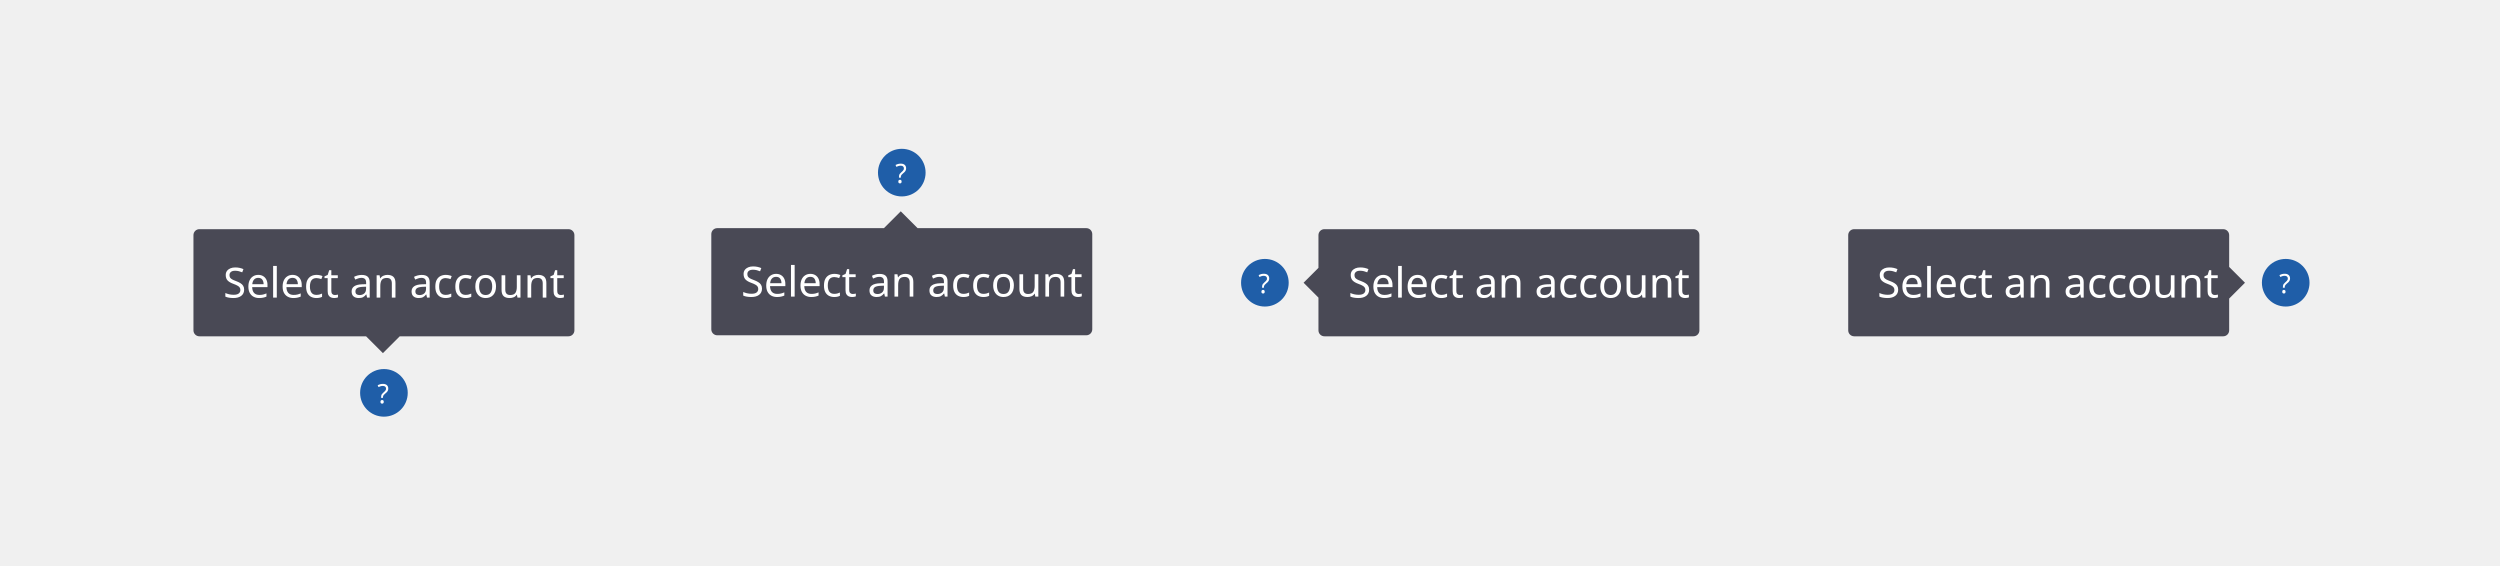
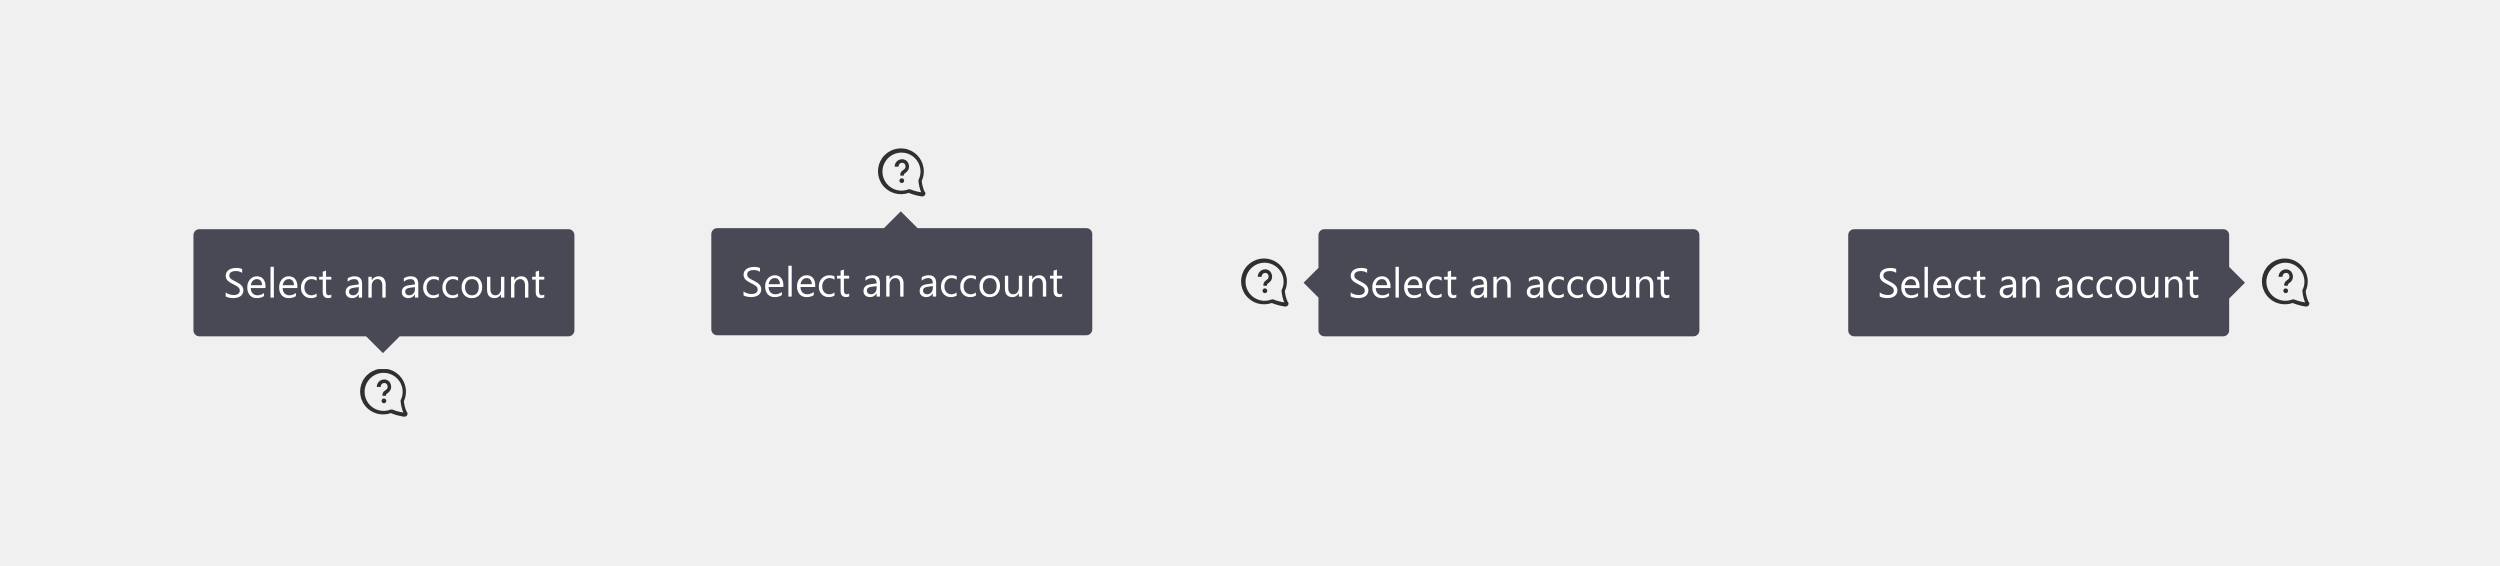
<svg xmlns="http://www.w3.org/2000/svg" width="840" height="190" viewBox="0 0 840 190">
  <defs>
-     <clipPath id="clip-Artboard_1">
+     <clipPath id="clip-path">
+       <rect id="Rectangle_8224" data-name="Rectangle 8224" width="16" height="16" fill="none" />
+     </clipPath>
+     <clipPath id="clip-tooltips-positioning">
      <rect width="840" height="190" />
    </clipPath>
  </defs>
-   <g id="Artboard_1" data-name="Artboard – 1" clip-path="url(#clip-Artboard_1)">
+   <g id="tooltips-positioning" clip-path="url(#clip-tooltips-positioning)">
    <g id="Group_13725" data-name="Group 13725" transform="translate(-22 3)">
      <g id="Group_13723" data-name="Group 13723" transform="translate(12)">
-         <g id="Group_13709" data-name="Group 13709" transform="translate(358 -1108)">
-           <circle id="Ellipse_365" data-name="Ellipse 365" cx="8" cy="8" r="8" transform="translate(412 1192)" fill="#1f5ea8" />
-           <text id="_" data-name="?" transform="translate(417.786 1203.5)" fill="#fff" font-size="9" font-family="SegoeUI, Segoe UI">
-             <tspan x="0" y="0">?</tspan>
-           </text>
-         </g>
-         <g id="Tooltip-_Right_4" data-name="Tooltip- Right – 4" transform="translate(631 74)">
+         <g id="Component_4" data-name="Component 4" transform="translate(631 74)">
          <path id="Union_10" data-name="Union 10" d="M-1412-2862a2,2,0,0,1-2-2v-32a2,2,0,0,1,2-2h124a2,2,0,0,1,2,2v10.687l5.314,5.314-5.314,5.313V-2864a2,2,0,0,1-2,2Z" transform="translate(1414 2898)" fill="#494955" />
-           <text id="Select_an_account" data-name="Select an account" transform="translate(118 23)" fill="#fff" font-size="14" font-family="SegoeUI, Segoe UI">
-             <tspan x="-108.247" y="0">Select an account</tspan>
-           </text>
+           <path id="Path_8037" data-name="Path 8037" d="M-107.42-.4V-1.75a2.629,2.629,0,0,0,.557.369,4.514,4.514,0,0,0,.684.277,5.442,5.442,0,0,0,.721.174,4.021,4.021,0,0,0,.67.062,2.624,2.624,0,0,0,1.583-.393,1.33,1.33,0,0,0,.523-1.131,1.328,1.328,0,0,0-.174-.69,1.964,1.964,0,0,0-.482-.537,4.782,4.782,0,0,0-.728-.465q-.42-.222-.906-.468-.513-.26-.957-.526a4.147,4.147,0,0,1-.772-.588,2.452,2.452,0,0,1-.516-.728,2.253,2.253,0,0,1-.188-.954,2.242,2.242,0,0,1,.294-1.166,2.521,2.521,0,0,1,.772-.817,3.5,3.5,0,0,1,1.09-.479A4.992,4.992,0,0,1-104-9.967a4.781,4.781,0,0,1,2.112.349v1.292a3.829,3.829,0,0,0-2.229-.6,3.665,3.665,0,0,0-.752.079,2.124,2.124,0,0,0-.67.256,1.484,1.484,0,0,0-.479.458,1.216,1.216,0,0,0-.185.684,1.407,1.407,0,0,0,.14.649,1.592,1.592,0,0,0,.414.5,4.119,4.119,0,0,0,.667.438q.393.212.906.465t1,.547a4.562,4.562,0,0,1,.827.636,2.825,2.825,0,0,1,.564.772,2.171,2.171,0,0,1,.208.971,2.462,2.462,0,0,1-.284,1.227,2.328,2.328,0,0,1-.766.817,3.344,3.344,0,0,1-1.111.455,6.084,6.084,0,0,1-1.326.14,5.4,5.4,0,0,1-.574-.038q-.342-.038-.7-.109a5.69,5.69,0,0,1-.673-.178A2.1,2.1,0,0,1-107.42-.4ZM-94.049-3.22h-4.942a2.618,2.618,0,0,0,.629,1.8,2.168,2.168,0,0,0,1.654.636,3.439,3.439,0,0,0,2.174-.779V-.506a4.063,4.063,0,0,1-2.44.67A2.959,2.959,0,0,1-99.306-.79a3.9,3.9,0,0,1-.848-2.683,3.828,3.828,0,0,1,.926-2.663,2.97,2.97,0,0,1,2.3-1.029,2.632,2.632,0,0,1,2.126.889,3.705,3.705,0,0,1,.752,2.468ZM-95.2-4.17a2.281,2.281,0,0,0-.468-1.511,1.6,1.6,0,0,0-1.282-.54,1.811,1.811,0,0,0-1.347.567,2.575,2.575,0,0,0-.684,1.483ZM-91.232,0h-1.121V-10.363h1.121Zm7.9-3.22h-4.942a2.618,2.618,0,0,0,.629,1.8A2.168,2.168,0,0,0-86-.779a3.439,3.439,0,0,0,2.174-.779V-.506a4.063,4.063,0,0,1-2.44.67A2.959,2.959,0,0,1-88.594-.79a3.9,3.9,0,0,1-.848-2.683,3.828,3.828,0,0,1,.926-2.663,2.97,2.97,0,0,1,2.3-1.029,2.632,2.632,0,0,1,2.126.889,3.705,3.705,0,0,1,.752,2.468Zm-1.148-.95a2.281,2.281,0,0,0-.468-1.511,1.6,1.6,0,0,0-1.282-.54,1.811,1.811,0,0,0-1.347.567,2.575,2.575,0,0,0-.684,1.483ZM-76.87-.321a3.643,3.643,0,0,1-1.914.485A3.169,3.169,0,0,1-81.2-.81a3.53,3.53,0,0,1-.919-2.526,3.881,3.881,0,0,1,.991-2.779,3.467,3.467,0,0,1,2.646-1.049,3.682,3.682,0,0,1,1.627.342v1.148a2.85,2.85,0,0,0-1.668-.547,2.254,2.254,0,0,0-1.76.769,2.918,2.918,0,0,0-.687,2.02,2.779,2.779,0,0,0,.646,1.941,2.227,2.227,0,0,0,1.733.711,2.81,2.81,0,0,0,1.723-.608Zm4.942.253A2.161,2.161,0,0,1-72.974.15q-1.839,0-1.839-2.051V-6.043h-1.2V-7h1.2V-8.709l1.121-.362V-7h1.764v.957h-1.764V-2.1a1.635,1.635,0,0,0,.239,1,.955.955,0,0,0,.793.3,1.179,1.179,0,0,0,.731-.232ZM-61.585,0h-1.121V-1.094h-.027A2.347,2.347,0,0,1-64.887.164,2.3,2.3,0,0,1-66.524-.39a1.918,1.918,0,0,1-.591-1.47q0-1.962,2.311-2.283l2.1-.294q0-1.784-1.442-1.784a3.446,3.446,0,0,0-2.283.861V-6.508a4.338,4.338,0,0,1,2.379-.656q2.468,0,2.468,2.611Zm-1.121-3.541-1.688.232a2.741,2.741,0,0,0-1.176.386,1.114,1.114,0,0,0-.4.981A1.068,1.068,0,0,0-65.6-1.1a1.413,1.413,0,0,0,.974.325,1.8,1.8,0,0,0,1.377-.584,2.088,2.088,0,0,0,.543-1.48ZM-53.662,0h-1.121V-3.992q0-2.229-1.627-2.229a1.765,1.765,0,0,0-1.391.632,2.344,2.344,0,0,0-.55,1.6V0h-1.121V-7h1.121v1.162h.027a2.526,2.526,0,0,1,2.3-1.326,2.142,2.142,0,0,1,1.757.742,3.3,3.3,0,0,1,.608,2.143ZM-42.7,0h-1.121V-1.094h-.027A2.347,2.347,0,0,1-46.006.164,2.3,2.3,0,0,1-47.643-.39a1.918,1.918,0,0,1-.591-1.47q0-1.962,2.311-2.283l2.1-.294q0-1.784-1.442-1.784a3.446,3.446,0,0,0-2.283.861V-6.508a4.338,4.338,0,0,1,2.379-.656q2.468,0,2.468,2.611Zm-1.121-3.541-1.688.232a2.741,2.741,0,0,0-1.176.386,1.114,1.114,0,0,0-.4.981,1.068,1.068,0,0,0,.366.837,1.413,1.413,0,0,0,.974.325,1.8,1.8,0,0,0,1.377-.584,2.088,2.088,0,0,0,.543-1.48Zm8,3.22a3.643,3.643,0,0,1-1.914.485A3.169,3.169,0,0,1-40.151-.81a3.53,3.53,0,0,1-.919-2.526,3.881,3.881,0,0,1,.991-2.779,3.468,3.468,0,0,1,2.646-1.049,3.682,3.682,0,0,1,1.627.342v1.148a2.85,2.85,0,0,0-1.668-.547,2.254,2.254,0,0,0-1.76.769,2.918,2.918,0,0,0-.687,2.02,2.779,2.779,0,0,0,.646,1.941,2.227,2.227,0,0,0,1.733.711,2.81,2.81,0,0,0,1.723-.608Zm6.467,0a3.643,3.643,0,0,1-1.914.485A3.169,3.169,0,0,1-33.684-.81,3.53,3.53,0,0,1-34.6-3.336a3.881,3.881,0,0,1,.991-2.779,3.468,3.468,0,0,1,2.646-1.049,3.682,3.682,0,0,1,1.627.342v1.148a2.85,2.85,0,0,0-1.668-.547,2.254,2.254,0,0,0-1.76.769,2.918,2.918,0,0,0-.687,2.02,2.779,2.779,0,0,0,.646,1.941,2.227,2.227,0,0,0,1.733.711,2.81,2.81,0,0,0,1.723-.608Zm4.621.485A3.247,3.247,0,0,1-27.21-.817a3.633,3.633,0,0,1-.926-2.6,3.785,3.785,0,0,1,.964-2.755,3.465,3.465,0,0,1,2.6-.991,3.14,3.14,0,0,1,2.444.964,3.822,3.822,0,0,1,.878,2.673,3.761,3.761,0,0,1-.947,2.683A3.317,3.317,0,0,1-24.732.164Zm.082-6.385a2.132,2.132,0,0,0-1.709.735,3.018,3.018,0,0,0-.629,2.027A2.854,2.854,0,0,0-26.353-1.5a2.161,2.161,0,0,0,1.7.718,2.049,2.049,0,0,0,1.671-.7,3.055,3.055,0,0,0,.584-2,3.108,3.108,0,0,0-.584-2.023A2.04,2.04,0,0,0-24.65-6.221ZM-13.795,0h-1.121V-1.107h-.027A2.3,2.3,0,0,1-17.1.164q-2.5,0-2.5-2.98V-7h1.114v4.006q0,2.215,1.7,2.215a1.715,1.715,0,0,0,1.35-.6,2.315,2.315,0,0,0,.53-1.583V-7h1.121Zm8.073,0H-6.843V-3.992q0-2.229-1.627-2.229a1.765,1.765,0,0,0-1.391.632,2.344,2.344,0,0,0-.55,1.6V0h-1.121V-7h1.121v1.162h.027a2.526,2.526,0,0,1,2.3-1.326,2.142,2.142,0,0,1,1.757.742,3.3,3.3,0,0,1,.608,2.143ZM-.362-.068A2.161,2.161,0,0,1-1.408.15Q-3.247.15-3.247-1.9V-6.043h-1.2V-7h1.2V-8.709l1.121-.362V-7H-.362v.957H-2.126V-2.1a1.635,1.635,0,0,0,.239,1,.955.955,0,0,0,.793.3,1.179,1.179,0,0,0,.731-.232Z" transform="translate(118 23)" fill="#fff" />
        </g>
      </g>
      <g id="Group_13722" data-name="Group 13722" transform="translate(12)">
-         <g id="Group_13708" data-name="Group 13708" transform="translate(15 -1108)">
-           <circle id="Ellipse_365-2" data-name="Ellipse 365" cx="8" cy="8" r="8" transform="translate(412 1192)" fill="#1f5ea8" />
-           <text id="_2" data-name="?" transform="translate(417.786 1203.5)" fill="#fff" font-size="9" font-family="SegoeUI, Segoe UI">
-             <tspan x="0" y="0">?</tspan>
-           </text>
-         </g>
-         <g id="Tooltip-_Right_3" data-name="Tooltip- Right – 3" transform="translate(448 74)">
+         <g id="Component_3" data-name="Component 3" transform="translate(448 74)">
          <path id="Union_10-2" data-name="Union 10" d="M-1370-2862a2,2,0,0,1-2-2v-11l-5-5,5-5v-11a2,2,0,0,1,2-2h124a2,2,0,0,1,2,2v32a2,2,0,0,1-2,2Z" transform="translate(1377 2898)" fill="#494955" />
-           <text id="Select_an_account-2" data-name="Select an account" transform="translate(15 23)" fill="#fff" font-size="14" font-family="SegoeUI, Segoe UI">
-             <tspan x="0" y="0">Select an account</tspan>
-           </text>
+           <path id="Path_8036" data-name="Path 8036" d="M.827-.4V-1.75a2.629,2.629,0,0,0,.557.369,4.514,4.514,0,0,0,.684.277,5.442,5.442,0,0,0,.721.174,4.021,4.021,0,0,0,.67.062,2.624,2.624,0,0,0,1.583-.393,1.33,1.33,0,0,0,.523-1.131,1.328,1.328,0,0,0-.174-.69,1.964,1.964,0,0,0-.482-.537,4.782,4.782,0,0,0-.728-.465q-.42-.222-.906-.468-.513-.26-.957-.526a4.147,4.147,0,0,1-.772-.588A2.452,2.452,0,0,1,1.029-6.4a2.253,2.253,0,0,1-.188-.954,2.242,2.242,0,0,1,.294-1.166,2.521,2.521,0,0,1,.772-.817A3.5,3.5,0,0,1,3-9.81a4.992,4.992,0,0,1,1.248-.157,4.781,4.781,0,0,1,2.112.349v1.292a3.829,3.829,0,0,0-2.229-.6,3.665,3.665,0,0,0-.752.079,2.124,2.124,0,0,0-.67.256,1.484,1.484,0,0,0-.479.458,1.216,1.216,0,0,0-.185.684,1.407,1.407,0,0,0,.14.649,1.592,1.592,0,0,0,.414.5,4.119,4.119,0,0,0,.667.438q.393.212.906.465t1,.547A4.562,4.562,0,0,1,6-4.218a2.825,2.825,0,0,1,.564.772,2.171,2.171,0,0,1,.208.971,2.462,2.462,0,0,1-.284,1.227,2.328,2.328,0,0,1-.766.817A3.344,3.344,0,0,1,4.607.024a6.084,6.084,0,0,1-1.326.14A5.4,5.4,0,0,1,2.707.126Q2.365.089,2.01.017a5.689,5.689,0,0,1-.673-.178A2.1,2.1,0,0,1,.827-.4ZM14.2-3.22H9.256a2.618,2.618,0,0,0,.629,1.8,2.168,2.168,0,0,0,1.654.636,3.439,3.439,0,0,0,2.174-.779V-.506a4.063,4.063,0,0,1-2.44.67A2.959,2.959,0,0,1,8.941-.79a3.9,3.9,0,0,1-.848-2.683A3.828,3.828,0,0,1,9.02-6.135a2.97,2.97,0,0,1,2.3-1.029,2.632,2.632,0,0,1,2.126.889A3.705,3.705,0,0,1,14.2-3.808ZM13.05-4.17a2.281,2.281,0,0,0-.468-1.511,1.6,1.6,0,0,0-1.282-.54,1.811,1.811,0,0,0-1.347.567A2.575,2.575,0,0,0,9.27-4.17ZM17.015,0H15.894V-10.363h1.121Zm7.9-3.22H19.968a2.618,2.618,0,0,0,.629,1.8,2.168,2.168,0,0,0,1.654.636,3.439,3.439,0,0,0,2.174-.779V-.506a4.063,4.063,0,0,1-2.44.67A2.959,2.959,0,0,1,19.653-.79a3.9,3.9,0,0,1-.848-2.683,3.828,3.828,0,0,1,.926-2.663,2.97,2.97,0,0,1,2.3-1.029,2.632,2.632,0,0,1,2.126.889,3.705,3.705,0,0,1,.752,2.468Zm-1.148-.95a2.281,2.281,0,0,0-.468-1.511,1.6,1.6,0,0,0-1.282-.54,1.811,1.811,0,0,0-1.347.567,2.575,2.575,0,0,0-.684,1.483ZM31.377-.321a3.643,3.643,0,0,1-1.914.485A3.169,3.169,0,0,1,27.046-.81a3.53,3.53,0,0,1-.919-2.526,3.881,3.881,0,0,1,.991-2.779,3.467,3.467,0,0,1,2.646-1.049,3.682,3.682,0,0,1,1.627.342v1.148a2.85,2.85,0,0,0-1.668-.547,2.254,2.254,0,0,0-1.76.769,2.918,2.918,0,0,0-.687,2.02,2.779,2.779,0,0,0,.646,1.941,2.227,2.227,0,0,0,1.733.711,2.81,2.81,0,0,0,1.723-.608Zm4.942.253A2.161,2.161,0,0,1,35.273.15Q33.435.15,33.435-1.9V-6.043h-1.2V-7h1.2V-8.709l1.121-.362V-7h1.764v.957H34.556V-2.1a1.635,1.635,0,0,0,.239,1,.955.955,0,0,0,.793.3,1.179,1.179,0,0,0,.731-.232ZM46.662,0H45.541V-1.094h-.027A2.347,2.347,0,0,1,43.36.164,2.3,2.3,0,0,1,41.723-.39a1.918,1.918,0,0,1-.591-1.47q0-1.962,2.311-2.283l2.1-.294q0-1.784-1.442-1.784a3.446,3.446,0,0,0-2.283.861V-6.508a4.338,4.338,0,0,1,2.379-.656q2.468,0,2.468,2.611ZM45.541-3.541l-1.688.232a2.741,2.741,0,0,0-1.176.386,1.114,1.114,0,0,0-.4.981,1.068,1.068,0,0,0,.366.837,1.413,1.413,0,0,0,.974.325A1.8,1.8,0,0,0,45-1.364a2.088,2.088,0,0,0,.543-1.48ZM54.585,0H53.464V-3.992q0-2.229-1.627-2.229a1.765,1.765,0,0,0-1.391.632,2.344,2.344,0,0,0-.55,1.6V0H48.774V-7H49.9v1.162h.027a2.526,2.526,0,0,1,2.3-1.326,2.142,2.142,0,0,1,1.757.742,3.3,3.3,0,0,1,.608,2.143ZM65.543,0H64.422V-1.094h-.027A2.347,2.347,0,0,1,62.241.164,2.3,2.3,0,0,1,60.6-.39a1.918,1.918,0,0,1-.591-1.47q0-1.962,2.311-2.283l2.1-.294q0-1.784-1.442-1.784a3.446,3.446,0,0,0-2.283.861V-6.508a4.338,4.338,0,0,1,2.379-.656q2.468,0,2.468,2.611ZM64.422-3.541l-1.688.232a2.741,2.741,0,0,0-1.176.386,1.114,1.114,0,0,0-.4.981,1.068,1.068,0,0,0,.366.837,1.413,1.413,0,0,0,.974.325,1.8,1.8,0,0,0,1.377-.584,2.088,2.088,0,0,0,.543-1.48Zm8,3.22a3.643,3.643,0,0,1-1.914.485A3.169,3.169,0,0,1,68.1-.81a3.53,3.53,0,0,1-.919-2.526,3.881,3.881,0,0,1,.991-2.779,3.467,3.467,0,0,1,2.646-1.049,3.682,3.682,0,0,1,1.627.342v1.148a2.85,2.85,0,0,0-1.668-.547,2.254,2.254,0,0,0-1.76.769,2.918,2.918,0,0,0-.687,2.02,2.779,2.779,0,0,0,.646,1.941A2.227,2.227,0,0,0,70.7-.779a2.81,2.81,0,0,0,1.723-.608Zm6.467,0a3.643,3.643,0,0,1-1.914.485A3.169,3.169,0,0,1,74.563-.81a3.53,3.53,0,0,1-.919-2.526,3.881,3.881,0,0,1,.991-2.779A3.467,3.467,0,0,1,77.28-7.164a3.682,3.682,0,0,1,1.627.342v1.148a2.85,2.85,0,0,0-1.668-.547,2.254,2.254,0,0,0-1.76.769,2.918,2.918,0,0,0-.687,2.02,2.779,2.779,0,0,0,.646,1.941,2.227,2.227,0,0,0,1.733.711,2.81,2.81,0,0,0,1.723-.608Zm4.621.485a3.247,3.247,0,0,1-2.478-.981,3.633,3.633,0,0,1-.926-2.6,3.785,3.785,0,0,1,.964-2.755,3.465,3.465,0,0,1,2.6-.991,3.14,3.14,0,0,1,2.444.964A3.822,3.822,0,0,1,87-3.527a3.761,3.761,0,0,1-.947,2.683A3.317,3.317,0,0,1,83.515.164ZM83.6-6.221a2.132,2.132,0,0,0-1.709.735,3.018,3.018,0,0,0-.629,2.027A2.854,2.854,0,0,0,81.895-1.5a2.161,2.161,0,0,0,1.7.718,2.049,2.049,0,0,0,1.671-.7,3.055,3.055,0,0,0,.584-2,3.108,3.108,0,0,0-.584-2.023A2.04,2.04,0,0,0,83.6-6.221ZM94.452,0H93.331V-1.107H93.3A2.3,2.3,0,0,1,91.144.164q-2.5,0-2.5-2.98V-7h1.114v4.006q0,2.215,1.7,2.215a1.715,1.715,0,0,0,1.35-.6,2.315,2.315,0,0,0,.53-1.583V-7h1.121Zm8.073,0H101.4V-3.992q0-2.229-1.627-2.229a1.765,1.765,0,0,0-1.391.632,2.344,2.344,0,0,0-.55,1.6V0H96.715V-7h1.121v1.162h.027a2.526,2.526,0,0,1,2.3-1.326,2.142,2.142,0,0,1,1.757.742,3.3,3.3,0,0,1,.608,2.143Zm5.359-.068a2.161,2.161,0,0,1-1.046.219Q105,.15,105-1.9V-6.043h-1.2V-7H105V-8.709l1.121-.362V-7h1.764v.957h-1.764V-2.1a1.635,1.635,0,0,0,.239,1,.955.955,0,0,0,.793.3,1.179,1.179,0,0,0,.731-.232Z" transform="translate(15 23)" fill="#fff" />
        </g>
      </g>
      <g id="Group_13724" data-name="Group 13724" transform="translate(-4 -3)">
-         <g id="Group_13707" data-name="Group 13707" transform="translate(-91 -1142)">
-           <circle id="Ellipse_365-3" data-name="Ellipse 365" cx="8" cy="8" r="8" transform="translate(412 1192)" fill="#1f5ea8" />
-           <text id="_3" data-name="?" transform="translate(417.786 1203.5)" fill="#fff" font-size="9" font-family="SegoeUI, Segoe UI">
-             <tspan x="0" y="0">?</tspan>
-           </text>
-         </g>
-         <g id="Tooltip-_Bottom_2" data-name="Tooltip- Bottom – 2" transform="translate(265 71)">
+         <g id="Component_2" data-name="Component 2" transform="translate(265 71)">
          <path id="Union_9" data-name="Union 9" d="M-1375-2856.344a2,2,0,0,1-2-2v-32a2,2,0,0,1,2-2h56l5.657-5.656,5.656,5.656H-1251a2,2,0,0,1,2,2v32a2,2,0,0,1-2,2Z" transform="translate(1377 2898)" fill="#494955" />
-           <text id="Select_an_account-3" data-name="Select an account" transform="translate(10 28.657)" fill="#fff" font-size="14" font-family="SegoeUI, Segoe UI">
-             <tspan x="0" y="0">Select an account</tspan>
-           </text>
+           <path id="Path_8035" data-name="Path 8035" d="M.827-.4V-1.75a2.629,2.629,0,0,0,.557.369,4.514,4.514,0,0,0,.684.277,5.442,5.442,0,0,0,.721.174,4.021,4.021,0,0,0,.67.062,2.624,2.624,0,0,0,1.583-.393,1.33,1.33,0,0,0,.523-1.131,1.328,1.328,0,0,0-.174-.69,1.964,1.964,0,0,0-.482-.537,4.782,4.782,0,0,0-.728-.465q-.42-.222-.906-.468-.513-.26-.957-.526a4.147,4.147,0,0,1-.772-.588A2.452,2.452,0,0,1,1.029-6.4a2.253,2.253,0,0,1-.188-.954,2.242,2.242,0,0,1,.294-1.166,2.521,2.521,0,0,1,.772-.817A3.5,3.5,0,0,1,3-9.81a4.992,4.992,0,0,1,1.248-.157,4.781,4.781,0,0,1,2.112.349v1.292a3.829,3.829,0,0,0-2.229-.6,3.665,3.665,0,0,0-.752.079,2.124,2.124,0,0,0-.67.256,1.484,1.484,0,0,0-.479.458,1.216,1.216,0,0,0-.185.684,1.407,1.407,0,0,0,.14.649,1.592,1.592,0,0,0,.414.5,4.119,4.119,0,0,0,.667.438q.393.212.906.465t1,.547A4.562,4.562,0,0,1,6-4.218a2.825,2.825,0,0,1,.564.772,2.171,2.171,0,0,1,.208.971,2.462,2.462,0,0,1-.284,1.227,2.328,2.328,0,0,1-.766.817A3.344,3.344,0,0,1,4.607.024a6.084,6.084,0,0,1-1.326.14A5.4,5.4,0,0,1,2.707.126Q2.365.089,2.01.017a5.689,5.689,0,0,1-.673-.178A2.1,2.1,0,0,1,.827-.4ZM14.2-3.22H9.256a2.618,2.618,0,0,0,.629,1.8,2.168,2.168,0,0,0,1.654.636,3.439,3.439,0,0,0,2.174-.779V-.506a4.063,4.063,0,0,1-2.44.67A2.959,2.959,0,0,1,8.941-.79a3.9,3.9,0,0,1-.848-2.683A3.828,3.828,0,0,1,9.02-6.135a2.97,2.97,0,0,1,2.3-1.029,2.632,2.632,0,0,1,2.126.889A3.705,3.705,0,0,1,14.2-3.808ZM13.05-4.17a2.281,2.281,0,0,0-.468-1.511,1.6,1.6,0,0,0-1.282-.54,1.811,1.811,0,0,0-1.347.567A2.575,2.575,0,0,0,9.27-4.17ZM17.015,0H15.894V-10.363h1.121Zm7.9-3.22H19.968a2.618,2.618,0,0,0,.629,1.8,2.168,2.168,0,0,0,1.654.636,3.439,3.439,0,0,0,2.174-.779V-.506a4.063,4.063,0,0,1-2.44.67A2.959,2.959,0,0,1,19.653-.79a3.9,3.9,0,0,1-.848-2.683,3.828,3.828,0,0,1,.926-2.663,2.97,2.97,0,0,1,2.3-1.029,2.632,2.632,0,0,1,2.126.889,3.705,3.705,0,0,1,.752,2.468Zm-1.148-.95a2.281,2.281,0,0,0-.468-1.511,1.6,1.6,0,0,0-1.282-.54,1.811,1.811,0,0,0-1.347.567,2.575,2.575,0,0,0-.684,1.483ZM31.377-.321a3.643,3.643,0,0,1-1.914.485A3.169,3.169,0,0,1,27.046-.81a3.53,3.53,0,0,1-.919-2.526,3.881,3.881,0,0,1,.991-2.779,3.467,3.467,0,0,1,2.646-1.049,3.682,3.682,0,0,1,1.627.342v1.148a2.85,2.85,0,0,0-1.668-.547,2.254,2.254,0,0,0-1.76.769,2.918,2.918,0,0,0-.687,2.02,2.779,2.779,0,0,0,.646,1.941,2.227,2.227,0,0,0,1.733.711,2.81,2.81,0,0,0,1.723-.608Zm4.942.253A2.161,2.161,0,0,1,35.273.15Q33.435.15,33.435-1.9V-6.043h-1.2V-7h1.2V-8.709l1.121-.362V-7h1.764v.957H34.556V-2.1a1.635,1.635,0,0,0,.239,1,.955.955,0,0,0,.793.3,1.179,1.179,0,0,0,.731-.232ZM46.662,0H45.541V-1.094h-.027A2.347,2.347,0,0,1,43.36.164,2.3,2.3,0,0,1,41.723-.39a1.918,1.918,0,0,1-.591-1.47q0-1.962,2.311-2.283l2.1-.294q0-1.784-1.442-1.784a3.446,3.446,0,0,0-2.283.861V-6.508a4.338,4.338,0,0,1,2.379-.656q2.468,0,2.468,2.611ZM45.541-3.541l-1.688.232a2.741,2.741,0,0,0-1.176.386,1.114,1.114,0,0,0-.4.981,1.068,1.068,0,0,0,.366.837,1.413,1.413,0,0,0,.974.325A1.8,1.8,0,0,0,45-1.364a2.088,2.088,0,0,0,.543-1.48ZM54.585,0H53.464V-3.992q0-2.229-1.627-2.229a1.765,1.765,0,0,0-1.391.632,2.344,2.344,0,0,0-.55,1.6V0H48.774V-7H49.9v1.162h.027a2.526,2.526,0,0,1,2.3-1.326,2.142,2.142,0,0,1,1.757.742,3.3,3.3,0,0,1,.608,2.143ZM65.543,0H64.422V-1.094h-.027A2.347,2.347,0,0,1,62.241.164,2.3,2.3,0,0,1,60.6-.39a1.918,1.918,0,0,1-.591-1.47q0-1.962,2.311-2.283l2.1-.294q0-1.784-1.442-1.784a3.446,3.446,0,0,0-2.283.861V-6.508a4.338,4.338,0,0,1,2.379-.656q2.468,0,2.468,2.611ZM64.422-3.541l-1.688.232a2.741,2.741,0,0,0-1.176.386,1.114,1.114,0,0,0-.4.981,1.068,1.068,0,0,0,.366.837,1.413,1.413,0,0,0,.974.325,1.8,1.8,0,0,0,1.377-.584,2.088,2.088,0,0,0,.543-1.48Zm8,3.22a3.643,3.643,0,0,1-1.914.485A3.169,3.169,0,0,1,68.1-.81a3.53,3.53,0,0,1-.919-2.526,3.881,3.881,0,0,1,.991-2.779,3.467,3.467,0,0,1,2.646-1.049,3.682,3.682,0,0,1,1.627.342v1.148a2.85,2.85,0,0,0-1.668-.547,2.254,2.254,0,0,0-1.76.769,2.918,2.918,0,0,0-.687,2.02,2.779,2.779,0,0,0,.646,1.941A2.227,2.227,0,0,0,70.7-.779a2.81,2.81,0,0,0,1.723-.608Zm6.467,0a3.643,3.643,0,0,1-1.914.485A3.169,3.169,0,0,1,74.563-.81a3.53,3.53,0,0,1-.919-2.526,3.881,3.881,0,0,1,.991-2.779A3.467,3.467,0,0,1,77.28-7.164a3.682,3.682,0,0,1,1.627.342v1.148a2.85,2.85,0,0,0-1.668-.547,2.254,2.254,0,0,0-1.76.769,2.918,2.918,0,0,0-.687,2.02,2.779,2.779,0,0,0,.646,1.941,2.227,2.227,0,0,0,1.733.711,2.81,2.81,0,0,0,1.723-.608Zm4.621.485a3.247,3.247,0,0,1-2.478-.981,3.633,3.633,0,0,1-.926-2.6,3.785,3.785,0,0,1,.964-2.755,3.465,3.465,0,0,1,2.6-.991,3.14,3.14,0,0,1,2.444.964A3.822,3.822,0,0,1,87-3.527a3.761,3.761,0,0,1-.947,2.683A3.317,3.317,0,0,1,83.515.164ZM83.6-6.221a2.132,2.132,0,0,0-1.709.735,3.018,3.018,0,0,0-.629,2.027A2.854,2.854,0,0,0,81.895-1.5a2.161,2.161,0,0,0,1.7.718,2.049,2.049,0,0,0,1.671-.7,3.055,3.055,0,0,0,.584-2,3.108,3.108,0,0,0-.584-2.023A2.04,2.04,0,0,0,83.6-6.221ZM94.452,0H93.331V-1.107H93.3A2.3,2.3,0,0,1,91.144.164q-2.5,0-2.5-2.98V-7h1.114v4.006q0,2.215,1.7,2.215a1.715,1.715,0,0,0,1.35-.6,2.315,2.315,0,0,0,.53-1.583V-7h1.121Zm8.073,0H101.4V-3.992q0-2.229-1.627-2.229a1.765,1.765,0,0,0-1.391.632,2.344,2.344,0,0,0-.55,1.6V0H96.715V-7h1.121v1.162h.027a2.526,2.526,0,0,1,2.3-1.326,2.142,2.142,0,0,1,1.757.742,3.3,3.3,0,0,1,.608,2.143Zm5.359-.068a2.161,2.161,0,0,1-1.046.219Q105,.15,105-1.9V-6.043h-1.2V-7H105V-8.709l1.121-.362V-7h1.764v.957h-1.764V-2.1a1.635,1.635,0,0,0,.239,1,.955.955,0,0,0,.793.3,1.179,1.179,0,0,0,.731-.232Z" transform="translate(10 28.657)" fill="#fff" />
        </g>
      </g>
      <g id="Group_13721" data-name="Group 13721" transform="translate(-41 25)">
-         <g id="Group_13718" data-name="Group 13718" transform="translate(-228 -1096)">
-           <circle id="Ellipse_365-4" data-name="Ellipse 365" cx="8" cy="8" r="8" transform="translate(412 1192)" fill="#1f5ea8" />
-           <text id="_4" data-name="?" transform="translate(417.786 1203.5)" fill="#fff" font-size="9" font-family="SegoeUI, Segoe UI">
-             <tspan x="0" y="0">?</tspan>
-           </text>
+         <g id="Component_12" data-name="Component 12" transform="translate(128 49)">
+           <path id="Union_8" data-name="Union 8" d="M-1319-2862h-56a2,2,0,0,1-2-2v-32a2,2,0,0,1,2-2h124a2,2,0,0,1,2,2v32a2,2,0,0,1-2,2h-56.687l-5.656,5.656Z" transform="translate(1377 2898)" fill="#494955" />
+           <path id="Path_8034" data-name="Path 8034" d="M.827-.4V-1.75a2.629,2.629,0,0,0,.557.369,4.514,4.514,0,0,0,.684.277,5.442,5.442,0,0,0,.721.174,4.021,4.021,0,0,0,.67.062,2.624,2.624,0,0,0,1.583-.393,1.33,1.33,0,0,0,.523-1.131,1.328,1.328,0,0,0-.174-.69,1.964,1.964,0,0,0-.482-.537,4.782,4.782,0,0,0-.728-.465q-.42-.222-.906-.468-.513-.26-.957-.526a4.147,4.147,0,0,1-.772-.588A2.452,2.452,0,0,1,1.029-6.4a2.253,2.253,0,0,1-.188-.954,2.242,2.242,0,0,1,.294-1.166,2.521,2.521,0,0,1,.772-.817A3.5,3.5,0,0,1,3-9.81a4.992,4.992,0,0,1,1.248-.157,4.781,4.781,0,0,1,2.112.349v1.292a3.829,3.829,0,0,0-2.229-.6,3.665,3.665,0,0,0-.752.079,2.124,2.124,0,0,0-.67.256,1.484,1.484,0,0,0-.479.458,1.216,1.216,0,0,0-.185.684,1.407,1.407,0,0,0,.14.649,1.592,1.592,0,0,0,.414.5,4.119,4.119,0,0,0,.667.438q.393.212.906.465t1,.547A4.562,4.562,0,0,1,6-4.218a2.825,2.825,0,0,1,.564.772,2.171,2.171,0,0,1,.208.971,2.462,2.462,0,0,1-.284,1.227,2.328,2.328,0,0,1-.766.817A3.344,3.344,0,0,1,4.607.024a6.084,6.084,0,0,1-1.326.14A5.4,5.4,0,0,1,2.707.126Q2.365.089,2.01.017a5.689,5.689,0,0,1-.673-.178A2.1,2.1,0,0,1,.827-.4ZM14.2-3.22H9.256a2.618,2.618,0,0,0,.629,1.8,2.168,2.168,0,0,0,1.654.636,3.439,3.439,0,0,0,2.174-.779V-.506a4.063,4.063,0,0,1-2.44.67A2.959,2.959,0,0,1,8.941-.79a3.9,3.9,0,0,1-.848-2.683A3.828,3.828,0,0,1,9.02-6.135a2.97,2.97,0,0,1,2.3-1.029,2.632,2.632,0,0,1,2.126.889A3.705,3.705,0,0,1,14.2-3.808ZM13.05-4.17a2.281,2.281,0,0,0-.468-1.511,1.6,1.6,0,0,0-1.282-.54,1.811,1.811,0,0,0-1.347.567A2.575,2.575,0,0,0,9.27-4.17ZM17.015,0H15.894V-10.363h1.121Zm7.9-3.22H19.968a2.618,2.618,0,0,0,.629,1.8,2.168,2.168,0,0,0,1.654.636,3.439,3.439,0,0,0,2.174-.779V-.506a4.063,4.063,0,0,1-2.44.67A2.959,2.959,0,0,1,19.653-.79a3.9,3.9,0,0,1-.848-2.683,3.828,3.828,0,0,1,.926-2.663,2.97,2.97,0,0,1,2.3-1.029,2.632,2.632,0,0,1,2.126.889,3.705,3.705,0,0,1,.752,2.468Zm-1.148-.95a2.281,2.281,0,0,0-.468-1.511,1.6,1.6,0,0,0-1.282-.54,1.811,1.811,0,0,0-1.347.567,2.575,2.575,0,0,0-.684,1.483ZM31.377-.321a3.643,3.643,0,0,1-1.914.485A3.169,3.169,0,0,1,27.046-.81a3.53,3.53,0,0,1-.919-2.526,3.881,3.881,0,0,1,.991-2.779,3.467,3.467,0,0,1,2.646-1.049,3.682,3.682,0,0,1,1.627.342v1.148a2.85,2.85,0,0,0-1.668-.547,2.254,2.254,0,0,0-1.76.769,2.918,2.918,0,0,0-.687,2.02,2.779,2.779,0,0,0,.646,1.941,2.227,2.227,0,0,0,1.733.711,2.81,2.81,0,0,0,1.723-.608Zm4.942.253A2.161,2.161,0,0,1,35.273.15Q33.435.15,33.435-1.9V-6.043h-1.2V-7h1.2V-8.709l1.121-.362V-7h1.764v.957H34.556V-2.1a1.635,1.635,0,0,0,.239,1,.955.955,0,0,0,.793.3,1.179,1.179,0,0,0,.731-.232ZM46.662,0H45.541V-1.094h-.027A2.347,2.347,0,0,1,43.36.164,2.3,2.3,0,0,1,41.723-.39a1.918,1.918,0,0,1-.591-1.47q0-1.962,2.311-2.283l2.1-.294q0-1.784-1.442-1.784a3.446,3.446,0,0,0-2.283.861V-6.508a4.338,4.338,0,0,1,2.379-.656q2.468,0,2.468,2.611ZM45.541-3.541l-1.688.232a2.741,2.741,0,0,0-1.176.386,1.114,1.114,0,0,0-.4.981,1.068,1.068,0,0,0,.366.837,1.413,1.413,0,0,0,.974.325A1.8,1.8,0,0,0,45-1.364a2.088,2.088,0,0,0,.543-1.48ZM54.585,0H53.464V-3.992q0-2.229-1.627-2.229a1.765,1.765,0,0,0-1.391.632,2.344,2.344,0,0,0-.55,1.6V0H48.774V-7H49.9v1.162h.027a2.526,2.526,0,0,1,2.3-1.326,2.142,2.142,0,0,1,1.757.742,3.3,3.3,0,0,1,.608,2.143ZM65.543,0H64.422V-1.094h-.027A2.347,2.347,0,0,1,62.241.164,2.3,2.3,0,0,1,60.6-.39a1.918,1.918,0,0,1-.591-1.47q0-1.962,2.311-2.283l2.1-.294q0-1.784-1.442-1.784a3.446,3.446,0,0,0-2.283.861V-6.508a4.338,4.338,0,0,1,2.379-.656q2.468,0,2.468,2.611ZM64.422-3.541l-1.688.232a2.741,2.741,0,0,0-1.176.386,1.114,1.114,0,0,0-.4.981,1.068,1.068,0,0,0,.366.837,1.413,1.413,0,0,0,.974.325,1.8,1.8,0,0,0,1.377-.584,2.088,2.088,0,0,0,.543-1.48Zm8,3.22a3.643,3.643,0,0,1-1.914.485A3.169,3.169,0,0,1,68.1-.81a3.53,3.53,0,0,1-.919-2.526,3.881,3.881,0,0,1,.991-2.779,3.467,3.467,0,0,1,2.646-1.049,3.682,3.682,0,0,1,1.627.342v1.148a2.85,2.85,0,0,0-1.668-.547,2.254,2.254,0,0,0-1.76.769,2.918,2.918,0,0,0-.687,2.02,2.779,2.779,0,0,0,.646,1.941A2.227,2.227,0,0,0,70.7-.779a2.81,2.81,0,0,0,1.723-.608Zm6.467,0a3.643,3.643,0,0,1-1.914.485A3.169,3.169,0,0,1,74.563-.81a3.53,3.53,0,0,1-.919-2.526,3.881,3.881,0,0,1,.991-2.779A3.467,3.467,0,0,1,77.28-7.164a3.682,3.682,0,0,1,1.627.342v1.148a2.85,2.85,0,0,0-1.668-.547,2.254,2.254,0,0,0-1.76.769,2.918,2.918,0,0,0-.687,2.02,2.779,2.779,0,0,0,.646,1.941,2.227,2.227,0,0,0,1.733.711,2.81,2.81,0,0,0,1.723-.608Zm4.621.485a3.247,3.247,0,0,1-2.478-.981,3.633,3.633,0,0,1-.926-2.6,3.785,3.785,0,0,1,.964-2.755,3.465,3.465,0,0,1,2.6-.991,3.14,3.14,0,0,1,2.444.964A3.822,3.822,0,0,1,87-3.527a3.761,3.761,0,0,1-.947,2.683A3.317,3.317,0,0,1,83.515.164ZM83.6-6.221a2.132,2.132,0,0,0-1.709.735,3.018,3.018,0,0,0-.629,2.027A2.854,2.854,0,0,0,81.895-1.5a2.161,2.161,0,0,0,1.7.718,2.049,2.049,0,0,0,1.671-.7,3.055,3.055,0,0,0,.584-2,3.108,3.108,0,0,0-.584-2.023A2.04,2.04,0,0,0,83.6-6.221ZM94.452,0H93.331V-1.107H93.3A2.3,2.3,0,0,1,91.144.164q-2.5,0-2.5-2.98V-7h1.114v4.006q0,2.215,1.7,2.215a1.715,1.715,0,0,0,1.35-.6,2.315,2.315,0,0,0,.53-1.583V-7h1.121Zm8.073,0H101.4V-3.992q0-2.229-1.627-2.229a1.765,1.765,0,0,0-1.391.632,2.344,2.344,0,0,0-.55,1.6V0H96.715V-7h1.121v1.162h.027a2.526,2.526,0,0,1,2.3-1.326,2.142,2.142,0,0,1,1.757.742,3.3,3.3,0,0,1,.608,2.143Zm5.359-.068a2.161,2.161,0,0,1-1.046.219Q105,.15,105-1.9V-6.043h-1.2V-7H105V-8.709l1.121-.362V-7h1.764v.957h-1.764V-2.1a1.635,1.635,0,0,0,.239,1,.955.955,0,0,0,.793.3,1.179,1.179,0,0,0,.731-.232Z" transform="translate(10 23)" fill="#fff" />
        </g>
-         <g id="Tooltip-_Top_12" data-name="Tooltip- Top – 12" transform="translate(128 49)">
-           <path id="Union_8" data-name="Union 8" d="M-1319-2862h-56a2,2,0,0,1-2-2v-32a2,2,0,0,1,2-2h124a2,2,0,0,1,2,2v32a2,2,0,0,1-2,2h-56.687l-5.656,5.656Z" transform="translate(1377 2898)" fill="#494955" />
-           <text id="Select_an_account-4" data-name="Select an account" transform="translate(10 23)" fill="#fff" font-size="14" font-family="SegoeUI, Segoe UI">
-             <tspan x="0" y="0">Select an account</tspan>
-           </text>
-         </g>
+       </g>
+     </g>
+     <g id="help" transform="translate(129 132)">
+       <g id="Group_15339" data-name="Group 15339" transform="translate(-8 -8)" clip-path="url(#clip-path)">
+         <path id="Path_10419" data-name="Path 10419" d="M15.7,14.5h0a11.3,11.3,0,0,1-1-3.7,7.6,7.6,0,0,0,.7-3.2,7.7,7.7,0,1,0-5.1,7.2A19,19,0,0,0,14.7,16h.2a1,1,0,0,0,.9-1.5m-5-.9h-.5a6.4,6.4,0,1,1,4-5.9,6.3,6.3,0,0,1-.7,2.8v.3a13.6,13.6,0,0,0,.9,3.8,15.5,15.5,0,0,1-3.7-1" fill="#2f2f2f" />
+         <path id="Path_10420" data-name="Path 10420" d="M8,9.9a.8.8,0,1,0,.8.8h0A.8.8,0,0,0,8,9.9" fill="#2f2f2f" />
+         <path id="Path_10421" data-name="Path 10421" d="M8.1,3.5A2.5,2.5,0,0,0,5.6,6H6.9c0-.1.1-1.3,1.2-1.3a1,1,0,0,1,1,.6A1.3,1.3,0,0,1,9,6.7l-.6.5A1.8,1.8,0,0,0,7.5,9H8.7c0-.5,0-.5.4-.8l.7-.6a2.5,2.5,0,0,0,.4-2.7A2.2,2.2,0,0,0,8.1,3.5" fill="#2f2f2f" />
+       </g>
+     </g>
+     <g id="help-2" data-name="help" transform="translate(303 58)">
+       <g id="Group_15341" data-name="Group 15341" transform="translate(-8 -8)" clip-path="url(#clip-path)">
+         <path id="Path_10425" data-name="Path 10425" d="M15.7,14.5h0a11.3,11.3,0,0,1-1-3.7,7.6,7.6,0,0,0,.7-3.2,7.7,7.7,0,1,0-5.1,7.2A19,19,0,0,0,14.7,16h.2a1,1,0,0,0,.9-1.5m-5-.9h-.5a6.4,6.4,0,1,1,4-5.9,6.3,6.3,0,0,1-.7,2.8v.3a13.6,13.6,0,0,0,.9,3.8,15.5,15.5,0,0,1-3.7-1" fill="#2f2f2f" />
+         <path id="Path_10426" data-name="Path 10426" d="M8,9.9a.8.8,0,1,0,.8.8h0A.8.8,0,0,0,8,9.9" fill="#2f2f2f" />
+         <path id="Path_10427" data-name="Path 10427" d="M8.1,3.5A2.5,2.5,0,0,0,5.6,6H6.9c0-.1.1-1.3,1.2-1.3a1,1,0,0,1,1,.6A1.3,1.3,0,0,1,9,6.7l-.6.5A1.8,1.8,0,0,0,7.5,9H8.7c0-.5,0-.5.4-.8l.7-.6a2.5,2.5,0,0,0,.4-2.7A2.2,2.2,0,0,0,8.1,3.5" fill="#2f2f2f" />
+       </g>
+     </g>
+     <g id="help-3" data-name="help" transform="translate(425 95)">
+       <g id="Group_15343" data-name="Group 15343" transform="translate(-8 -8)" clip-path="url(#clip-path)">
+         <path id="Path_10431" data-name="Path 10431" d="M15.7,14.5h0a11.3,11.3,0,0,1-1-3.7,7.6,7.6,0,0,0,.7-3.2,7.7,7.7,0,1,0-5.1,7.2A19,19,0,0,0,14.7,16h.2a1,1,0,0,0,.9-1.5m-5-.9h-.5a6.4,6.4,0,1,1,4-5.9,6.3,6.3,0,0,1-.7,2.8v.3a13.6,13.6,0,0,0,.9,3.8,15.5,15.5,0,0,1-3.7-1" fill="#2f2f2f" />
+         <path id="Path_10432" data-name="Path 10432" d="M8,9.9a.8.8,0,1,0,.8.8h0A.8.8,0,0,0,8,9.9" fill="#2f2f2f" />
+         <path id="Path_10433" data-name="Path 10433" d="M8.1,3.5A2.5,2.5,0,0,0,5.6,6H6.9c0-.1.1-1.3,1.2-1.3a1,1,0,0,1,1,.6A1.3,1.3,0,0,1,9,6.7l-.6.5A1.8,1.8,0,0,0,7.5,9H8.7c0-.5,0-.5.4-.8l.7-.6a2.5,2.5,0,0,0,.4-2.7A2.2,2.2,0,0,0,8.1,3.5" fill="#2f2f2f" />
+       </g>
+     </g>
+     <g id="help-4" data-name="help" transform="translate(768 95)">
+       <g id="Group_15345" data-name="Group 15345" transform="translate(-8 -8)" clip-path="url(#clip-path)">
+         <path id="Path_10437" data-name="Path 10437" d="M15.7,14.5h0a11.3,11.3,0,0,1-1-3.7,7.6,7.6,0,0,0,.7-3.2,7.7,7.7,0,1,0-5.1,7.2A19,19,0,0,0,14.7,16h.2a1,1,0,0,0,.9-1.5m-5-.9h-.5a6.4,6.4,0,1,1,4-5.9,6.3,6.3,0,0,1-.7,2.8v.3a13.6,13.6,0,0,0,.9,3.8,15.5,15.5,0,0,1-3.7-1" fill="#2f2f2f" />
+         <path id="Path_10438" data-name="Path 10438" d="M8,9.9a.8.8,0,1,0,.8.8h0A.8.8,0,0,0,8,9.9" fill="#2f2f2f" />
+         <path id="Path_10439" data-name="Path 10439" d="M8.1,3.5A2.5,2.5,0,0,0,5.6,6H6.9c0-.1.1-1.3,1.2-1.3a1,1,0,0,1,1,.6A1.3,1.3,0,0,1,9,6.7l-.6.5A1.8,1.8,0,0,0,7.5,9H8.7c0-.5,0-.5.4-.8l.7-.6a2.5,2.5,0,0,0,.4-2.7A2.2,2.2,0,0,0,8.1,3.5" fill="#2f2f2f" />
      </g>
    </g>
  </g>
</svg>
